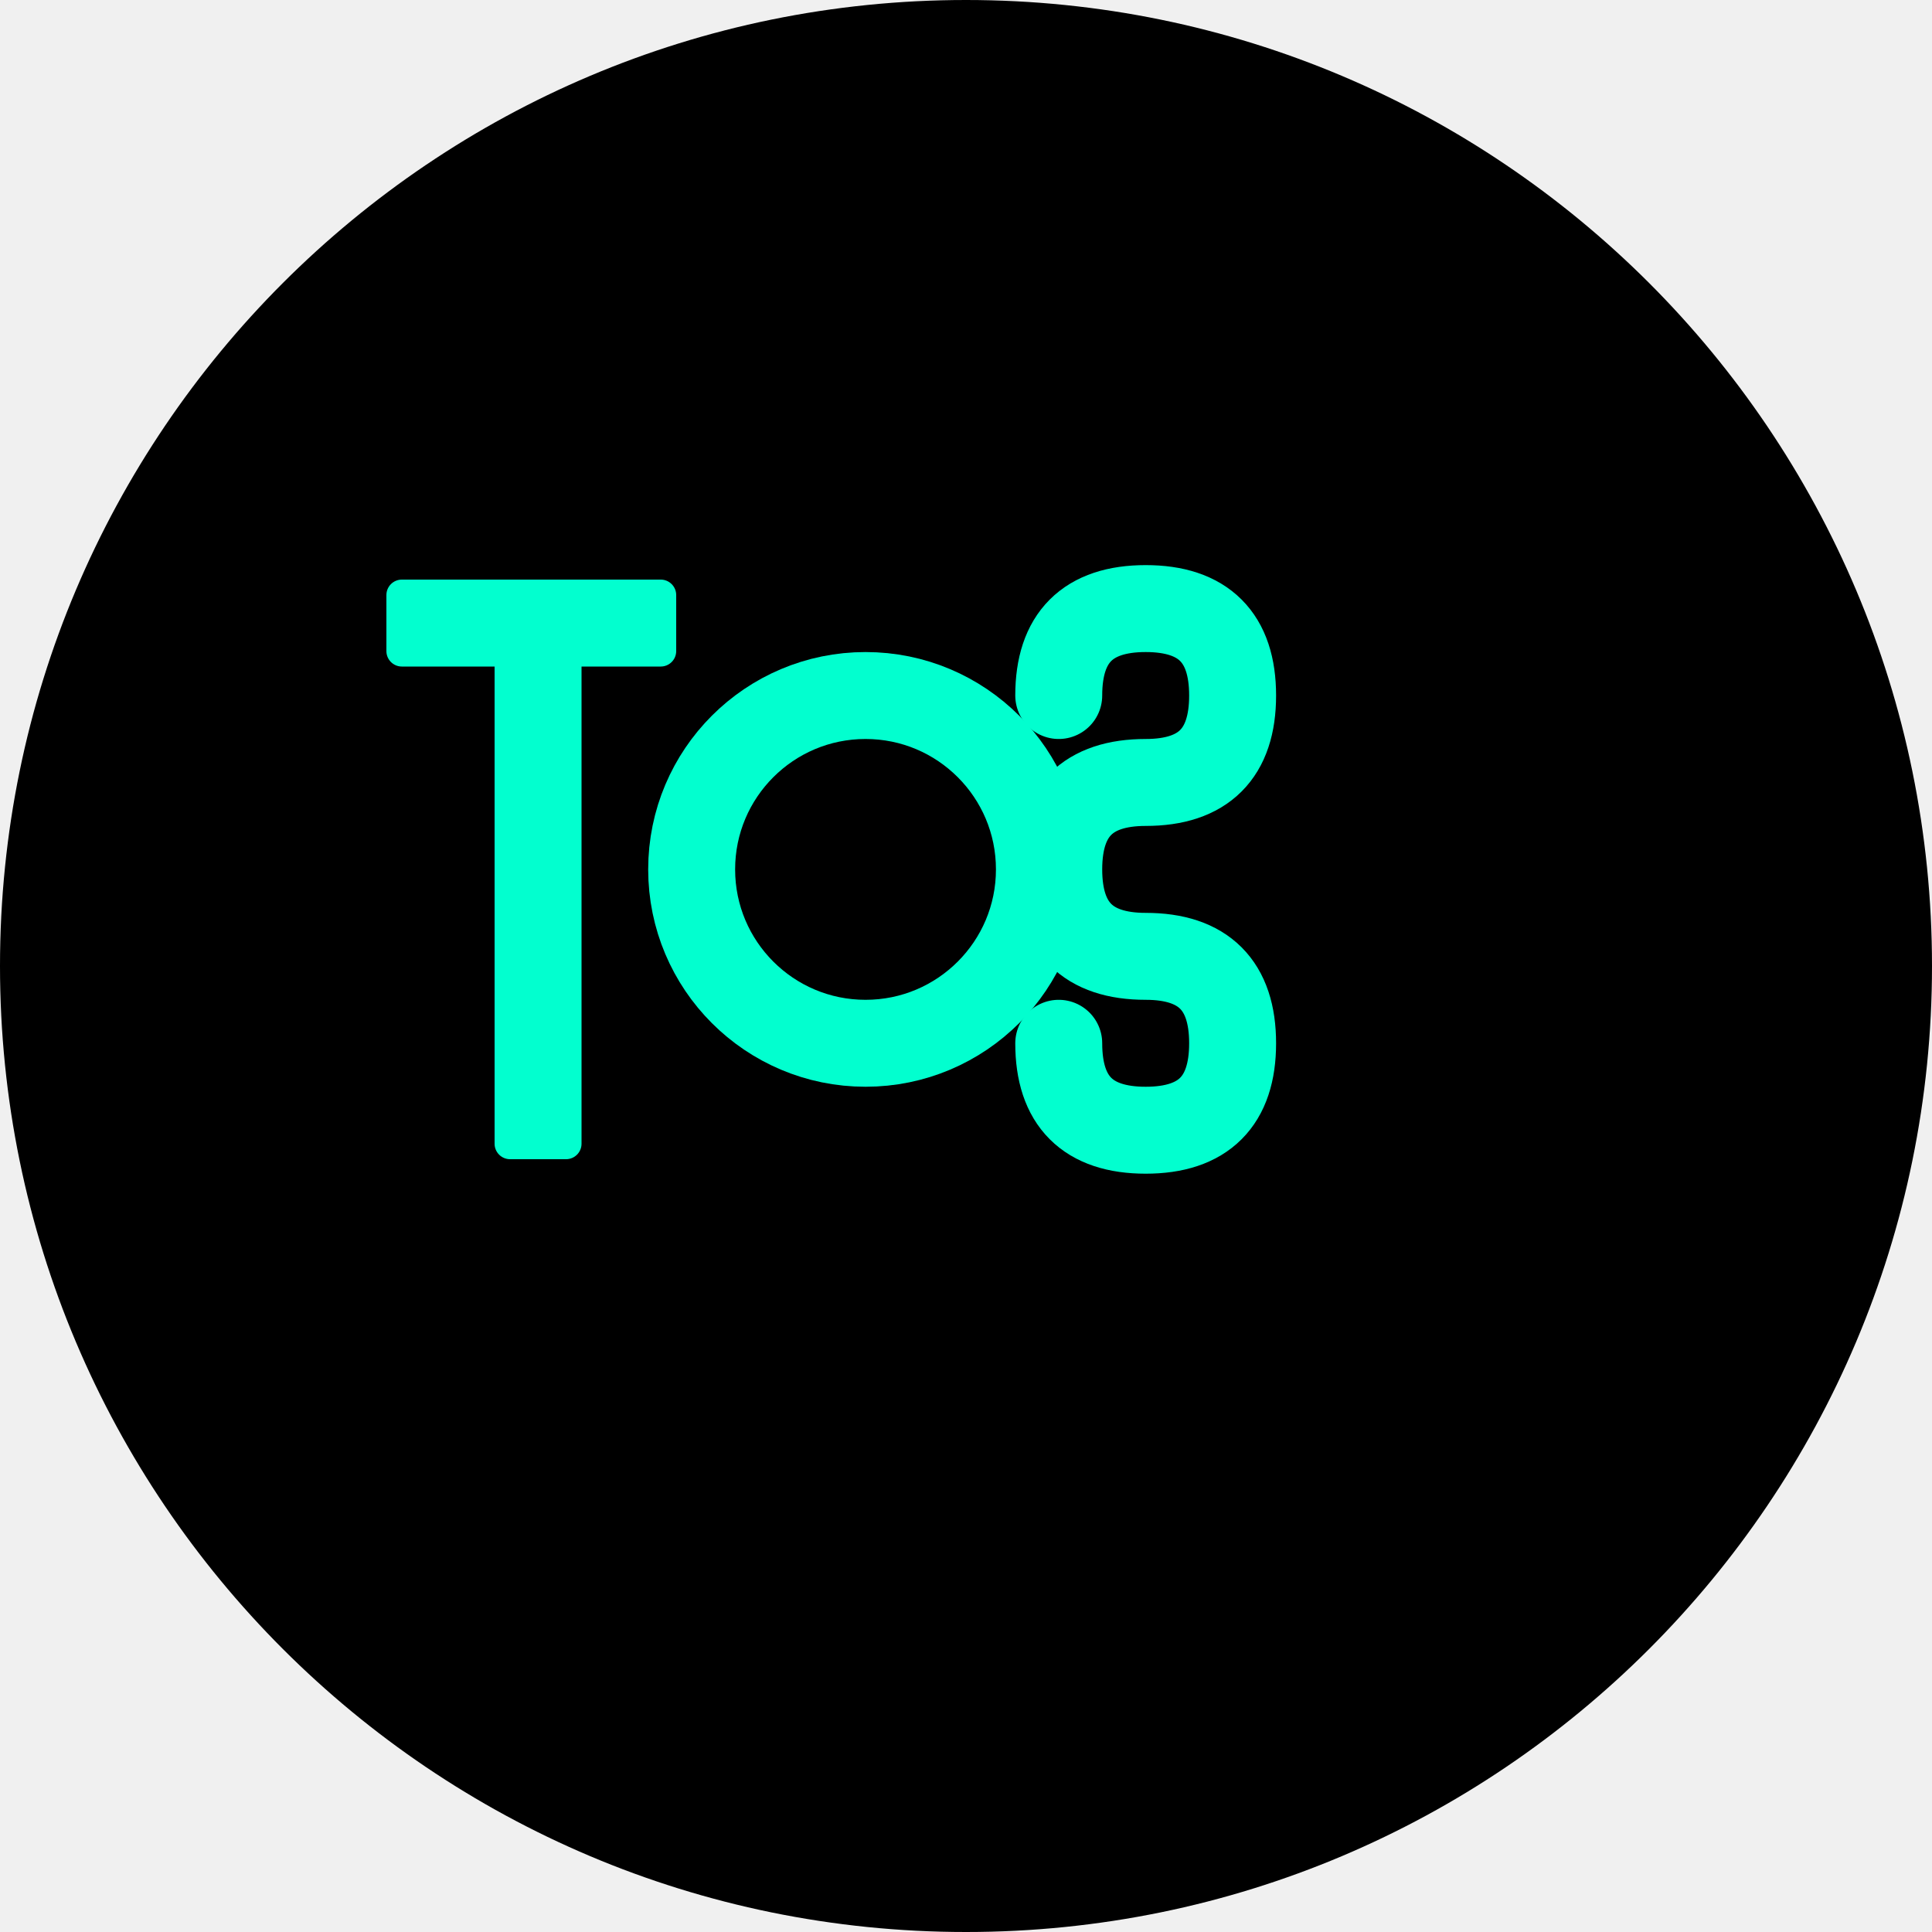
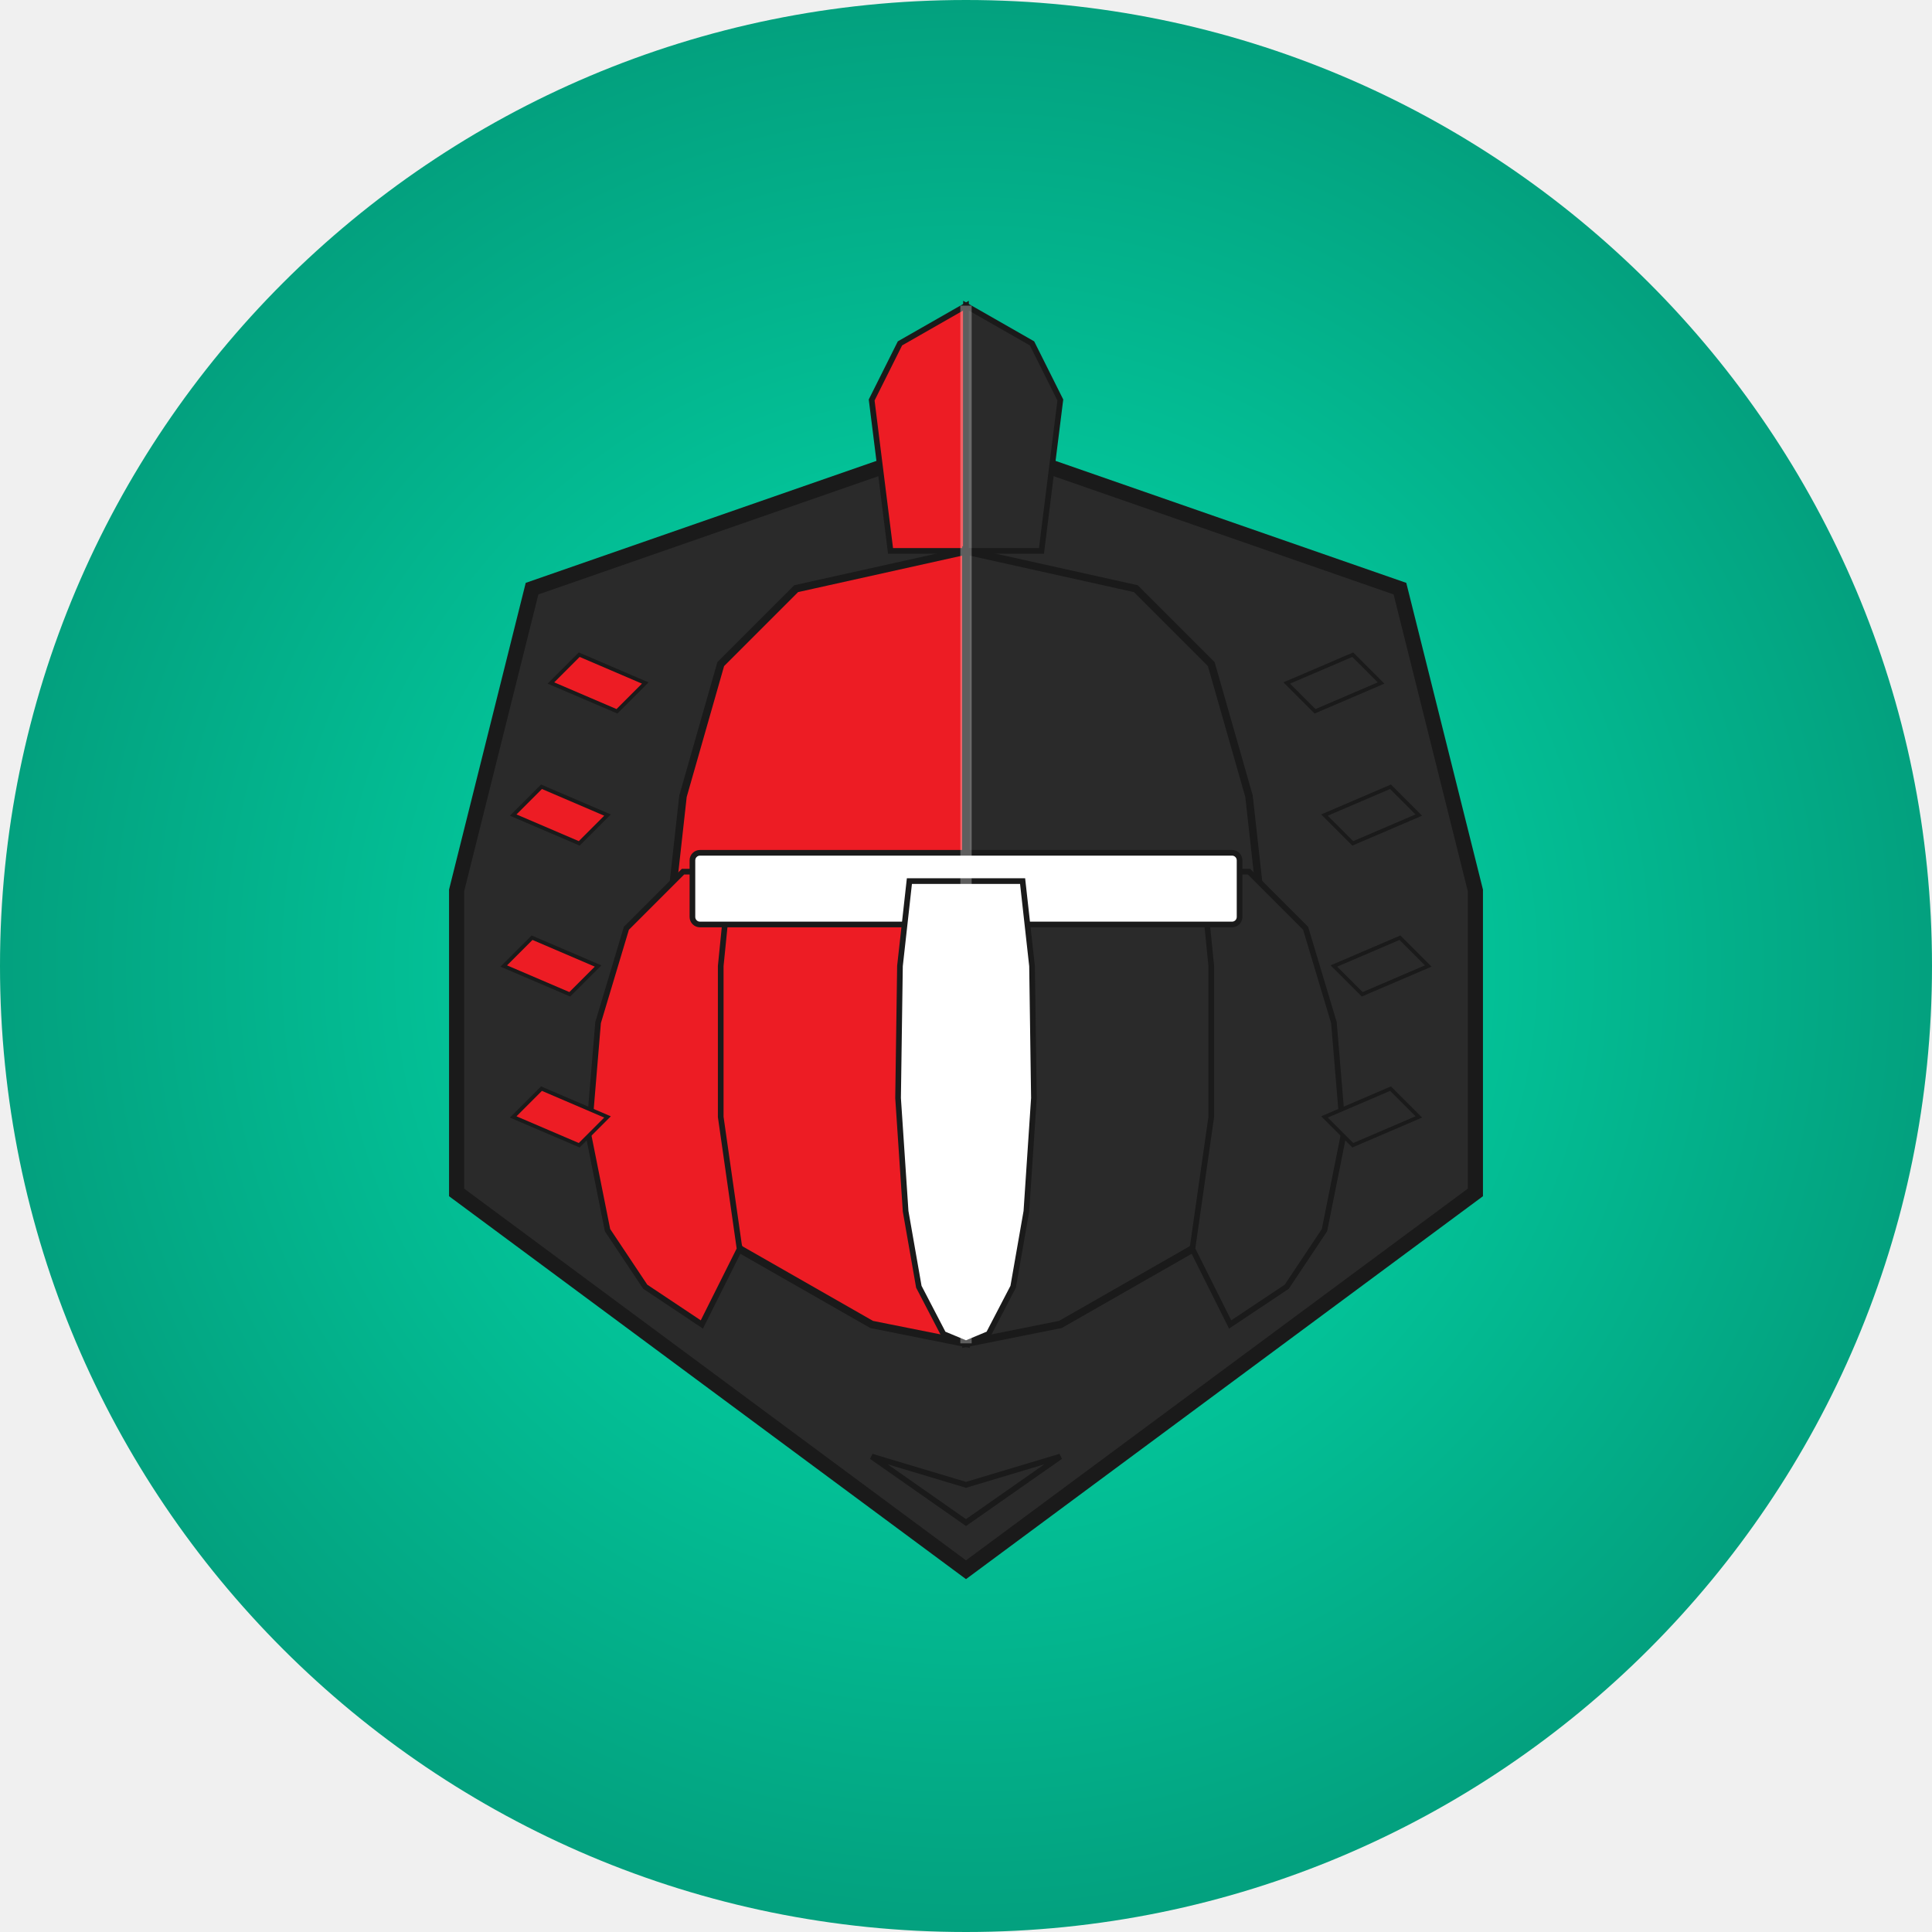
- <svg xmlns="http://www.w3.org/2000/svg" width="1000" height="1000" viewBox="0 0 1000 1000" fill="none">
-   <circle cx="500" cy="500" r="500" fill="#000000" />
-   <rect x="200" y="300" width="150" height="45" fill="#02FFCF" rx="8" />
-   <rect x="256" y="300" width="45" height="300" fill="#02FFCF" rx="8" />
-   <circle cx="448" cy="450" r="90" stroke="#02FFCF" stroke-width="45" fill="none" />
-   <path d="M548 360 Q548 315, 593 315 Q638 315, 638 360 Q638 405, 593 405 Q548 405, 548 450 Q548 495, 593 495 Q638 495, 638 540 Q638 585, 593 585 Q548 585, 548 540" stroke="#02FFCF" stroke-width="45" fill="none" stroke-linecap="round" />
+ <svg xmlns="http://www.w3.org/2000/svg" width="1024" height="1024" viewBox="0 0 1024 1024">
+   <defs>
+     <radialGradient id="bgGradient" cx="50%" cy="50%">
+       <stop offset="0%" style="stop-color:#04e5b2;stop-opacity:1" />
+       <stop offset="100%" style="stop-color:#03a07e;stop-opacity:1" />
+     </radialGradient>
+   </defs>
+   <circle cx="512" cy="512" r="512" fill="url(#bgGradient)" />
+   <g transform="translate(512, 512)">
+     <path d="M 0,-280 L 230,-200 L 270,-40 L 270,120 L 0,320 L -270,120 L -270,-40 L -230,-200 Z" fill="#2a2a2a" stroke="#1a1a1a" stroke-width="8" />
+     <path d="M 0,-220 L -90,-200 L -130,-160 L -150,-90 L -160,0 L -150,90 L -120,150 L -50,190 L 0,200 L 0,-220 Z" fill="#ed1c24" stroke="#1a1a1a" stroke-width="4" />
+     <path d="M -150,-50 L -180,-20 L -195,30 L -200,90 L -190,140 L -170,170 L -140,190 L -120,150 L -130,80 L -130,0 L -125,-50 Z" fill="#ed1c24" stroke="#1a1a1a" stroke-width="3" />
+     <path d="M -40,-220 L -50,-300 L -35,-330 L 0,-350 L 0,-220 Z" fill="#ed1c24" stroke="#1a1a1a" stroke-width="3" />
+     <path d="M 0,-220 L 90,-200 L 130,-160 L 150,-90 L 160,0 L 150,90 L 120,150 L 50,190 L 0,200 L 0,-220 Z" fill="#2a2a2a" stroke="#1a1a1a" stroke-width="4" />
+     <path d="M 150,-50 L 180,-20 L 195,30 L 200,90 L 190,140 L 170,170 L 140,190 L 120,150 L 130,80 L 130,0 L 125,-50 Z" fill="#2a2a2a" stroke="#1a1a1a" stroke-width="3" />
+     <path d="M 40,-220 L 50,-300 L 35,-330 L 0,-350 L 0,-220 Z" fill="#2a2a2a" stroke="#1a1a1a" stroke-width="3" />
+     <rect x="-145" y="-60" width="290" height="38" rx="4" fill="#ffffff" stroke="#1a1a1a" stroke-width="3" />
+     <path d="M -30,-45 L -35,0 L -36,70 L -32,130 L -25,170 L -12,195 L 0,200 L 12,195 L 25,170 L 32,130 L 36,70 L 35,0 L 30,-45 Z" fill="#ffffff" stroke="#1a1a1a" stroke-width="3" />
+     <rect x="-3" y="-350" width="6" height="550" fill="#ffffff" opacity="0.3" />
+     <path d="M -220,-150 L -185,-135 L -170,-150 L -205,-165 Z" fill="#ed1c24" stroke="#1a1a1a" stroke-width="2" />
+     <path d="M -240,-80 L -205,-65 L -190,-80 L -225,-95 Z" fill="#ed1c24" stroke="#1a1a1a" stroke-width="2" />
+     <path d="M -245,0 L -210,15 L -195,0 L -230,-15 Z" fill="#ed1c24" stroke="#1a1a1a" stroke-width="2" />
+     <path d="M -240,80 L -205,95 L -190,80 L -225,65 Z" fill="#ed1c24" stroke="#1a1a1a" stroke-width="2" />
+     <path d="M 220,-150 L 185,-135 L 170,-150 L 205,-165 Z" fill="#2a2a2a" stroke="#1a1a1a" stroke-width="2" />
+     <path d="M 240,-80 L 205,-65 L 190,-80 L 225,-95 Z" fill="#2a2a2a" stroke="#1a1a1a" stroke-width="2" />
+     <path d="M 245,0 L 210,15 L 195,0 L 230,-15 Z" fill="#2a2a2a" stroke="#1a1a1a" stroke-width="2" />
+     <path d="M 240,80 L 205,95 L 190,80 L 225,65 Z" fill="#2a2a2a" stroke="#1a1a1a" stroke-width="2" />
+     <path d="M -50,260 L 0,295 L 50,260 L 0,275 Z" fill="#2a2a2a" stroke="#1a1a1a" stroke-width="3" />
+   </g>
</svg>
